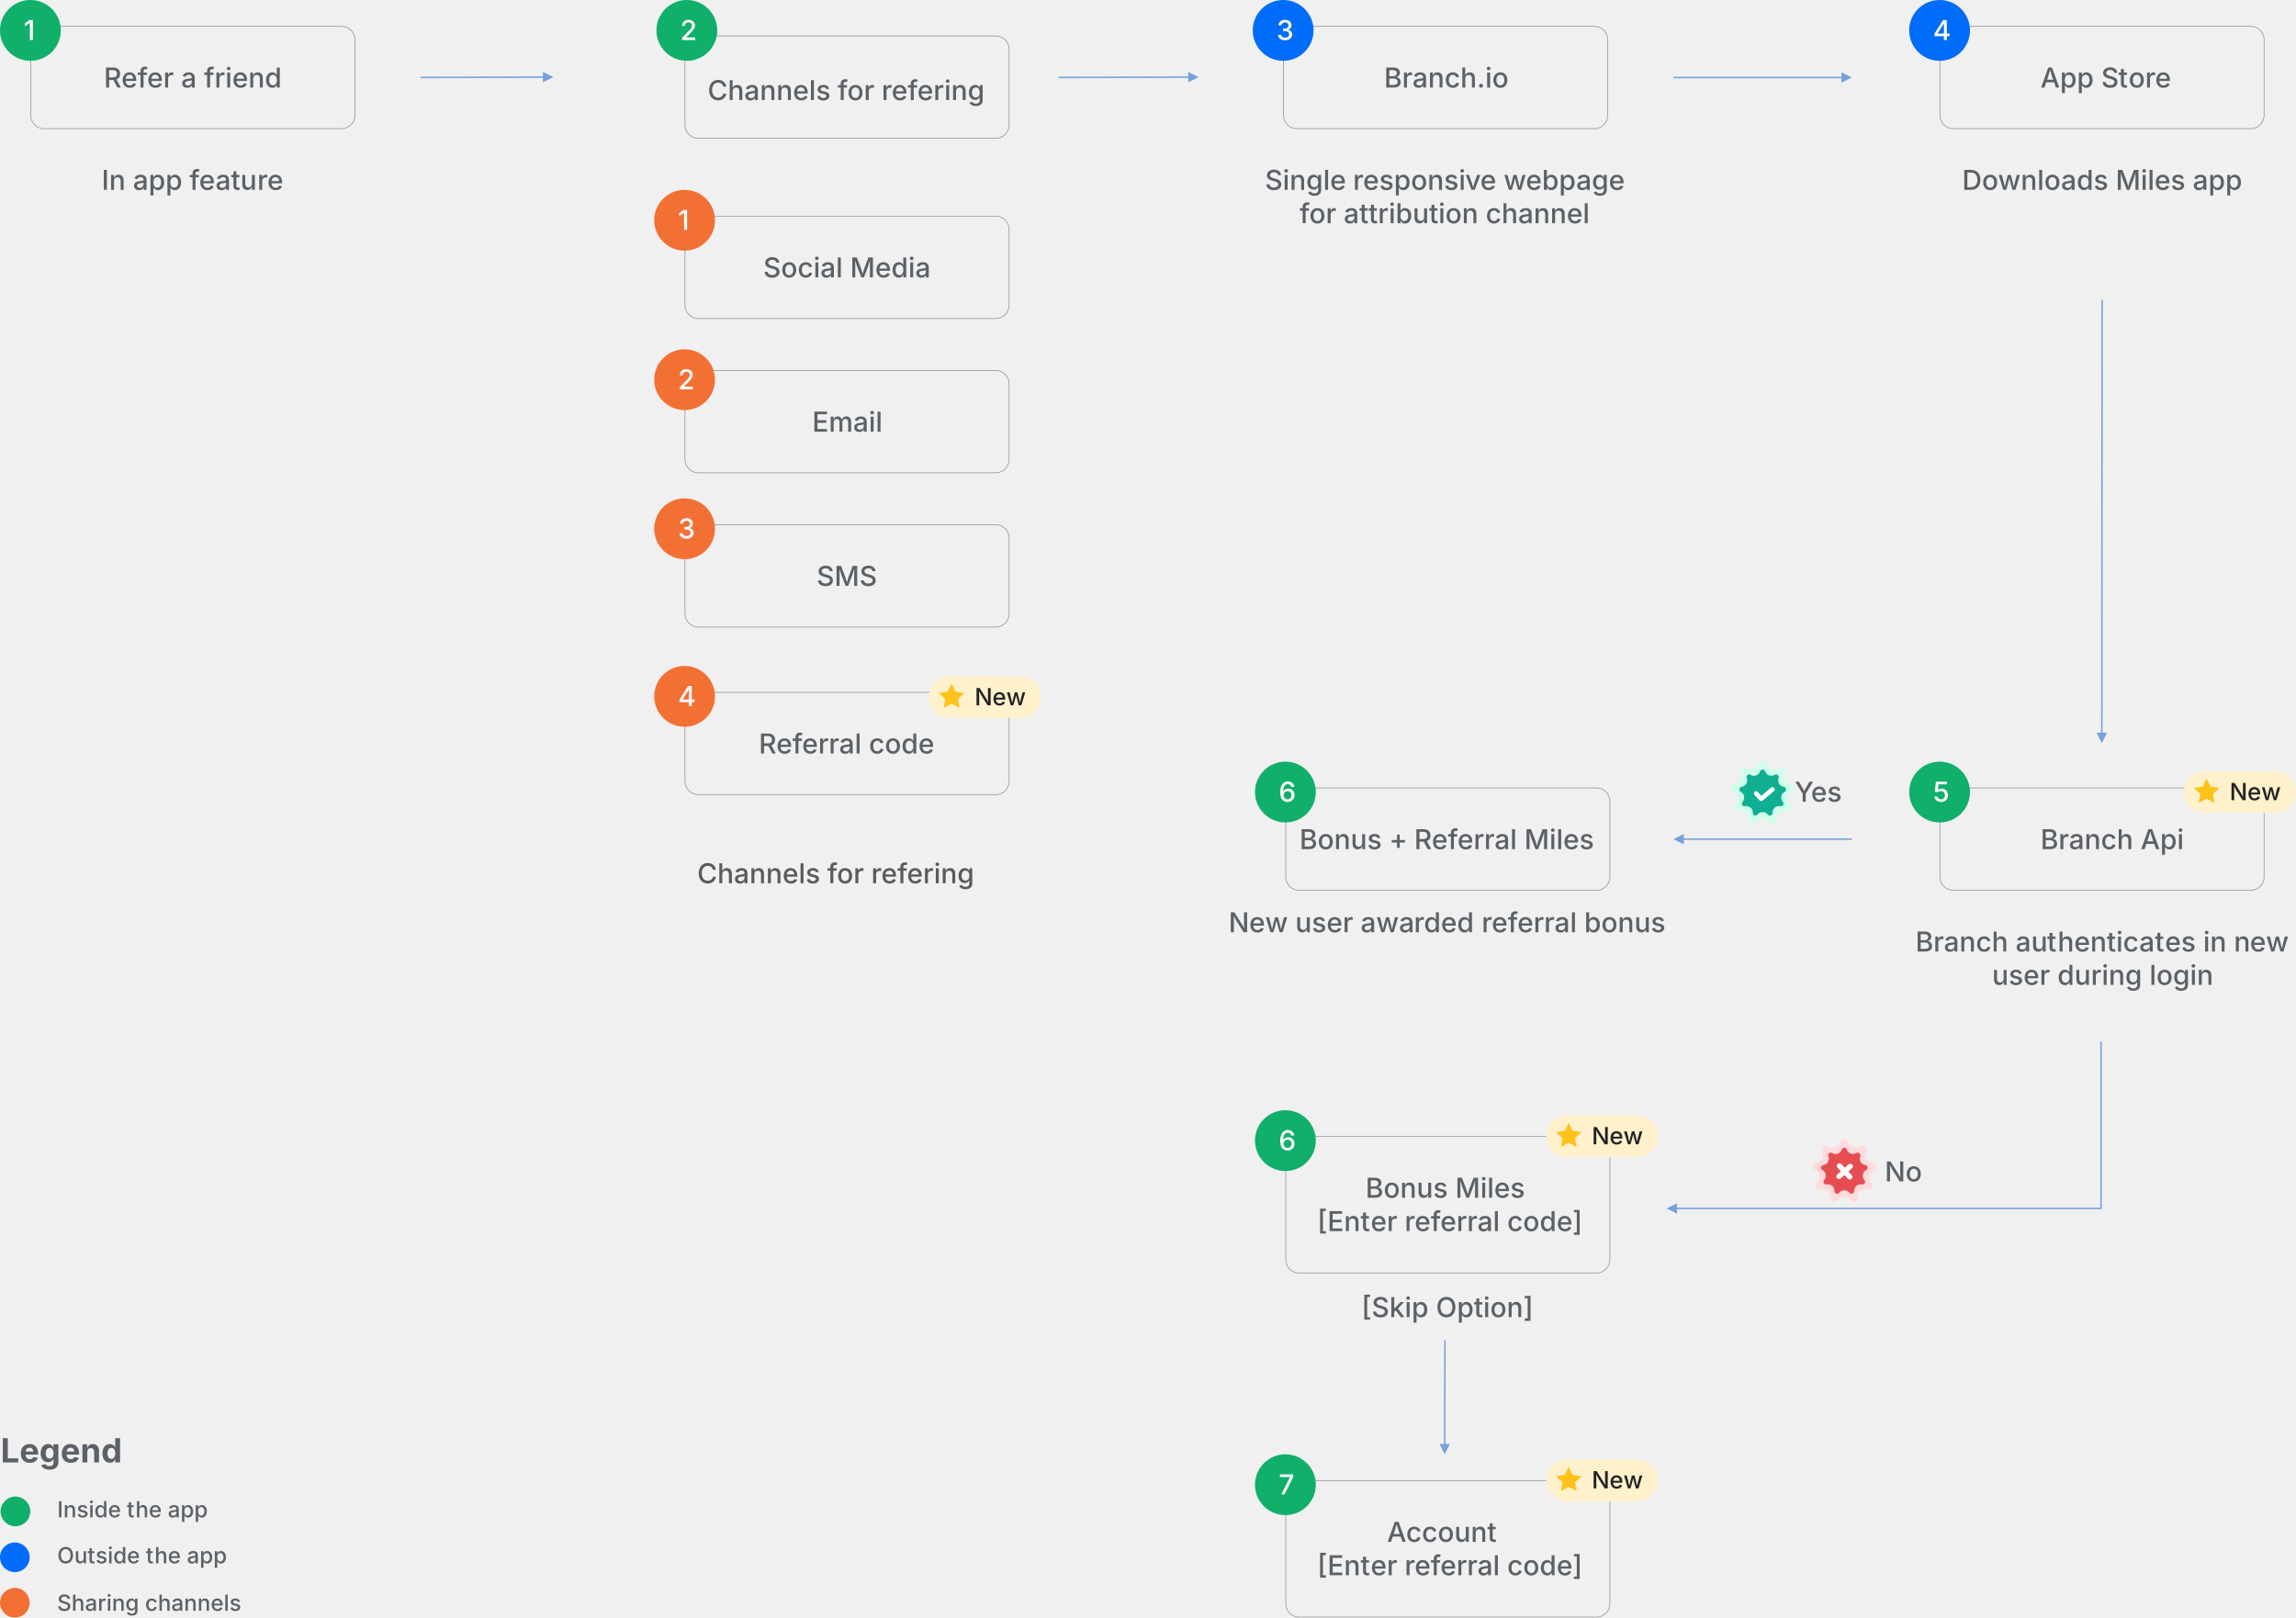
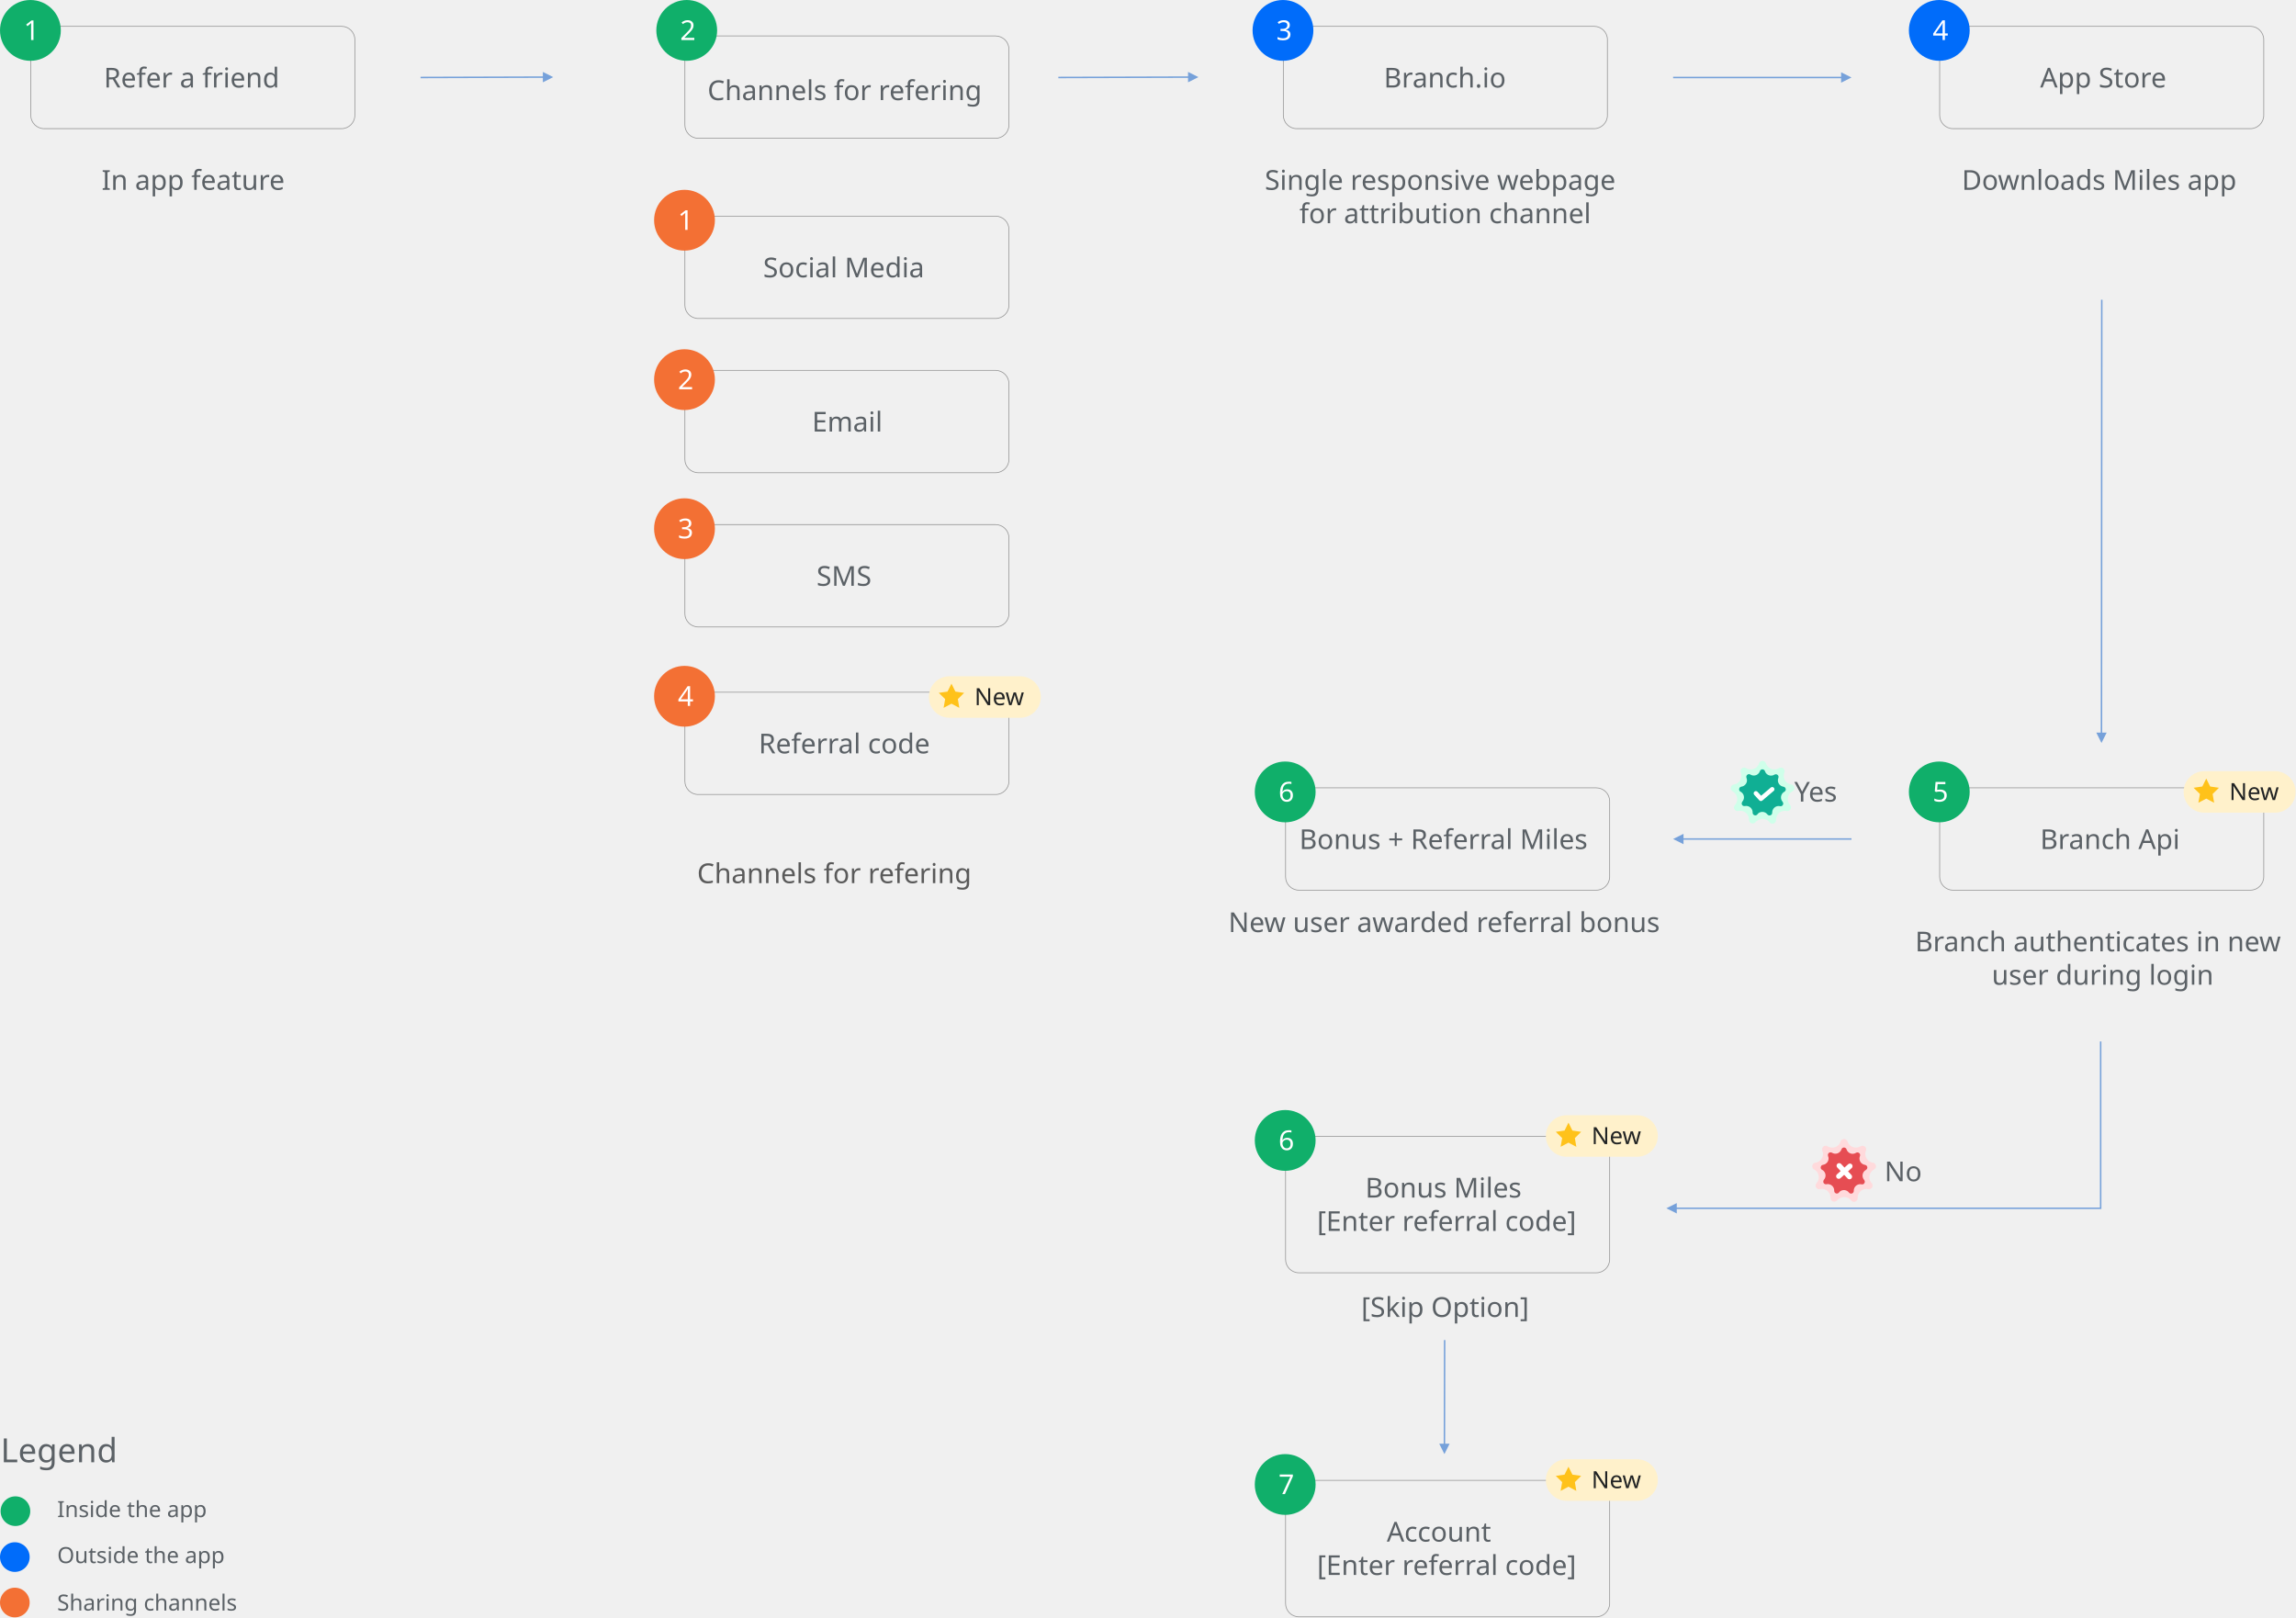
- <svg xmlns="http://www.w3.org/2000/svg" viewBox="0 0 3095.52 2181.17">
-   <defs>
-     <style>.cls-1,.cls-41,.cls-44{fill:none;}.cls-1{stroke:#979797;}.cls-15,.cls-2,.cls-26,.cls-27,.cls-28,.cls-3,.cls-37,.cls-47,.cls-6{isolation:isolate;}.cls-15,.cls-18,.cls-26,.cls-3,.cls-37,.cls-6{font-size:37px;}.cls-18,.cls-26,.cls-27,.cls-28,.cls-3,.cls-6{fill:#5b6166;}.cls-15,.cls-18,.cls-26,.cls-28,.cls-3,.cls-37,.cls-47,.cls-6{font-family:Inter-Medium, Inter;font-weight:500;}.cls-3,.cls-36{letter-spacing:-0.01em;}.cls-4{letter-spacing:0em;}.cls-5{letter-spacing:-0.02em;}.cls-7{letter-spacing:0em;}.cls-8{letter-spacing:-0.01em;}.cls-9{letter-spacing:-0.02em;}.cls-10{letter-spacing:-0.01em;}.cls-11{letter-spacing:0em;}.cls-12{letter-spacing:-0.01em;}.cls-13{letter-spacing:-0.02em;}.cls-14{letter-spacing:0em;}.cls-15{fill:#5a5a5a;}.cls-16{letter-spacing:-0.02em;}.cls-17{letter-spacing:-0.02em;}.cls-19{letter-spacing:-0.02em;}.cls-20{letter-spacing:0.01em;}.cls-21{letter-spacing:-0.01em;}.cls-22{letter-spacing:0em;}.cls-23{letter-spacing:-0.02em;}.cls-24{letter-spacing:-0.02em;}.cls-25{letter-spacing:0em;}.cls-26{letter-spacing:-0.09em;}.cls-27{font-size:45px;font-family:Inter-Bold, Inter;font-weight:700;}.cls-28{font-size:30px;}.cls-29{letter-spacing:0.01em;}.cls-30{letter-spacing:0em;}.cls-31{letter-spacing:-0.01em;}.cls-32{letter-spacing:0.01em;}.cls-33{fill:#10af6a;}.cls-34{fill:#006cfa;}.cls-35{fill:#f37034;}.cls-37{fill:#fff;}.cls-38{fill:#76a1da;}.cls-39{fill:#cfffea;}.cls-39,.cls-40,.cls-42,.cls-43,.cls-45,.cls-46{fill-rule:evenodd;}.cls-40{fill:#10af94;}.cls-41,.cls-44{stroke:#fff;stroke-linecap:round;}.cls-41{stroke-linejoin:round;stroke-width:6px;}.cls-42{fill:#ffdadc;}.cls-43{fill:#e64d53;}.cls-44{stroke-width:7px;}.cls-45{fill:#fff1cb;}.cls-46{fill:#ffc21a;}.cls-47{font-size:32px;fill:#212324;}.cls-48{letter-spacing:0em;}</style>
-   </defs>
-   <g id="Layer_2" data-name="Layer 2">
-     <g id="Layer_1-2" data-name="Layer 1">
-       <g id="RAF">
-         <g id="Artboard-Copy-5">
-           <g id="Group-4">
-             <rect id="Rectangle" class="cls-1" x="41.5" y="35.5" width="437" height="138" rx="18" />
-             <rect id="Rectangle-Copy-4" class="cls-1" x="1730.5" y="35.5" width="437" height="138" rx="18" />
-             <rect id="Rectangle-Copy-6" class="cls-1" x="2615.5" y="35.5" width="437" height="138" rx="18" />
-             <rect id="Rectangle-Copy-7" class="cls-1" x="2615.5" y="1062.5" width="437" height="138" rx="18" />
-             <rect id="Rectangle-Copy-8" class="cls-1" x="1733.5" y="1062.5" width="437" height="138" rx="18" />
-             <rect id="Rectangle-Copy-10" class="cls-1" x="1733.5" y="1532.5" width="437" height="184" rx="18" />
-             <rect id="Rectangle-Copy-11" class="cls-1" x="1733.5" y="1996.5" width="437" height="184" rx="18" />
-             <rect id="Rectangle-Copy" class="cls-1" x="923.5" y="291.5" width="437" height="138" rx="18" />
-             <rect id="Rectangle-Copy-5" class="cls-1" x="923.5" y="48.5" width="437" height="138" rx="18" />
-             <rect id="Rectangle-Copy-2" class="cls-1" x="923.5" y="499.5" width="437" height="138" rx="18" />
-             <rect id="Rectangle-Copy-3" class="cls-1" x="923.5" y="707.5" width="437" height="138" rx="18" />
-             <rect id="Rectangle-Copy-9" class="cls-1" x="923.5" y="933.5" width="437" height="138" rx="18" />
-             <g id="Refer-a-friend" class="cls-2">
-               <text class="cls-3" transform="translate(140 118)">R<tspan class="cls-4" x="23.61" y="0">e</tspan>
-                 <tspan class="cls-5" x="45.34" y="0">f</tspan>
-                 <tspan class="cls-4" x="58.26" y="0">er a friend</tspan>
-               </text>
-             </g>
-             <g id="Branch.io" class="cls-2">
-               <text class="cls-6" transform="translate(1866 118)">B<tspan class="cls-7" x="24.2" y="0">r</tspan>
-                 <tspan x="38.24" y="0">anch.io</tspan>
-               </text>
-             </g>
-             <g id="App-Store" class="cls-2">
-               <text class="cls-6" transform="translate(2751 118)">App S<tspan class="cls-8" x="105.18" y="0">t</tspan>
-                 <tspan x="118.73" y="0">o</tspan>
-                 <tspan class="cls-9" x="141.01" y="0">r</tspan>
-                 <tspan x="154.49" y="0">e</tspan>
-               </text>
-             </g>
-             <g id="Branch-Api" class="cls-2">
-               <text class="cls-6" transform="translate(2751 1145)">B<tspan class="cls-7" x="24.2" y="0">r</tspan>
-                 <tspan x="38.24" y="0">anch Api</tspan>
-               </text>
-             </g>
-             <g id="Bonus-_-Referral-Mil" data-name="Bonus-+-Referral-Mil" class="cls-2">
-               <text class="cls-6" transform="translate(1752 1145)">Bonus + <tspan class="cls-10" x="154.65" y="0">R</tspan>
-                 <tspan x="178.26" y="0">e</tspan>
-                 <tspan class="cls-5" x="199.99" y="0">f</tspan>
-                 <tspan class="cls-4" x="212.91" y="0">er</tspan>
-                 <tspan class="cls-11" x="248.86" y="0">r</tspan>
-                 <tspan x="262.89" y="0">al Miles</tspan>
-               </text>
-             </g>
-             <g id="Bonus-Miles-Copy" class="cls-2">
-               <text class="cls-6" transform="translate(1841 1615)">Bonus Miles</text>
-             </g>
-             <g id="Account" class="cls-2">
-               <text class="cls-6" transform="translate(1870 2079)">
-                 <tspan class="cls-12">A</tspan>
-                 <tspan x="25.58" y="0">ccount</tspan>
-               </text>
-             </g>
-             <g id="_Enter-referral-code" data-name="[Enter-referral-code" class="cls-2">
-               <text class="cls-6" transform="translate(1776 1660)">[En<tspan class="cls-8" x="58.39" y="0">t</tspan>
-                 <tspan x="71.94" y="0">er </tspan>
-                 <tspan class="cls-9" x="117.69" y="0">r</tspan>
-                 <tspan class="cls-4" x="131.17" y="0">e</tspan>
-                 <tspan class="cls-5" x="152.9" y="0">f</tspan>
-                 <tspan class="cls-4" x="165.82" y="0">er</tspan>
-                 <tspan class="cls-7" x="201.77" y="0">r</tspan>
-                 <tspan x="215.8" y="0">al code]</tspan>
-               </text>
-             </g>
-             <g id="_Enter-referral-code-Copy" data-name="[Enter-referral-code-Copy" class="cls-2">
-               <text class="cls-6" transform="translate(1776 2124)">[En<tspan class="cls-8" x="58.39" y="0">t</tspan>
-                 <tspan x="71.94" y="0">er </tspan>
-                 <tspan class="cls-9" x="117.69" y="0">r</tspan>
-                 <tspan class="cls-4" x="131.17" y="0">e</tspan>
-                 <tspan class="cls-5" x="152.9" y="0">f</tspan>
-                 <tspan class="cls-4" x="165.82" y="0">er</tspan>
-                 <tspan class="cls-7" x="201.77" y="0">r</tspan>
-                 <tspan x="215.8" y="0">al code]</tspan>
-               </text>
-             </g>
-             <g id="Social-Media" class="cls-2">
-               <text class="cls-6" transform="translate(1029 374)">Social Media</text>
-             </g>
-             <g id="Channels-for-referin" class="cls-2">
-               <text class="cls-6" transform="translate(954 135)">Channels <tspan class="cls-5" x="175.32" y="0">f</tspan>
-                 <tspan x="188.23" y="0">or </tspan>
-                 <tspan class="cls-9" x="234.53" y="0">r</tspan>
-                 <tspan x="248.02" y="0">e</tspan>
-                 <tspan class="cls-13" x="269.75" y="0">f</tspan>
-                 <tspan class="cls-14" x="282.66" y="0">ering</tspan>
-               </text>
-             </g>
-             <g id="Channels-for-referin-2" data-name="Channels-for-referin" class="cls-2">
-               <text class="cls-15" transform="translate(940 1191)">Channels <tspan class="cls-5" x="175.32" y="0">f</tspan>
-                 <tspan x="188.23" y="0">or </tspan>
-                 <tspan class="cls-9" x="234.53" y="0">r</tspan>
-                 <tspan x="248.02" y="0">e</tspan>
-                 <tspan class="cls-13" x="269.75" y="0">f</tspan>
-                 <tspan class="cls-14" x="282.66" y="0">ering</tspan>
-               </text>
-             </g>
-             <g id="In-app-feature" class="cls-2">
-               <text class="cls-6" transform="translate(137 256)">In app <tspan class="cls-13" x="118.41" y="0">f</tspan>
-                 <tspan x="131.33" y="0">eatu</tspan>
-                 <tspan class="cls-9" x="209.87" y="0">r</tspan>
-                 <tspan class="cls-4" x="223.35" y="0">e</tspan>
-               </text>
-             </g>
-             <g id="Single-responsive-we" class="cls-2">
-               <text class="cls-6" transform="translate(1705.45 256)">Single <tspan class="cls-9" x="118.7" y="0">r</tspan>
-                 <tspan class="cls-4" x="132.18" y="0">esponsi</tspan>
-                 <tspan class="cls-16" x="270" y="0">v</tspan>
-                 <tspan class="cls-4" x="290.24" y="0">e </tspan>
-                 <tspan class="cls-17" x="321.78" y="0">w</tspan>
-                 <tspan x="351.68" y="0">ebpage</tspan>
-               </text>
-               <text class="cls-18" transform="translate(2190.49 256)"> </text>
-               <text class="cls-6" transform="translate(1752.1 301)">
-                 <tspan class="cls-5">f</tspan>
-                 <tspan x="12.92" y="0">or attribution channel</tspan>
-               </text>
-             </g>
-             <g id="Downloads-Miles-app" class="cls-2">
-               <text class="cls-6" transform="translate(2645.33 256)">D<tspan class="cls-19" x="26.7" y="0">o</tspan>
-                 <tspan x="48.37" y="0">wnloads Miles app</tspan>
-               </text>
-             </g>
-             <g id="Branch-authenticates" class="cls-2">
-               <text class="cls-6" transform="translate(2582.4 1283)">B<tspan class="cls-7" x="24.2" y="0">r</tspan>
-                 <tspan x="38.24" y="0">anch au</tspan>
-                 <tspan class="cls-20" x="177.54" y="0">t</tspan>
-                 <tspan x="191.71" y="0">hentica</tspan>
-                 <tspan class="cls-21" x="322.86" y="0">t</tspan>
-                 <tspan x="336.4" y="0">es in n</tspan>
-                 <tspan class="cls-22" x="450.97" y="0">e</tspan>
-                 <tspan x="472.65" y="0">w </tspan>
-               </text>
-               <text class="cls-6" transform="translate(2685.74 1328)">user during login</text>
-             </g>
-             <g id="New-user-awarded-ref" class="cls-2">
-               <text class="cls-6" transform="translate(1656.39 1257)">N<tspan class="cls-22" x="27.63" y="0">e</tspan>
-                 <tspan class="cls-14" x="49.31" y="0">w user awa</tspan>
-                 <tspan class="cls-9" x="249.85" y="0">r</tspan>
-                 <tspan x="263.34" y="0">ded </tspan>
-                 <tspan class="cls-23" x="341.17" y="0">r</tspan>
-                 <tspan x="354.65" y="0">e</tspan>
-                 <tspan class="cls-24" x="376.39" y="0">f</tspan>
-                 <tspan x="389.3" y="0">er</tspan>
-                 <tspan class="cls-7" x="425.25" y="0">r</tspan>
-                 <tspan class="cls-25" x="439.28" y="0">al bonus</tspan>
-               </text>
-             </g>
-             <g id="_Skip-Option_" data-name="[Skip-Option]" class="cls-2">
-               <text class="cls-6" transform="translate(1835.59 1776)">[Skip Option]</text>
-             </g>
-             <g id="Yes" class="cls-2">
-               <text class="cls-26" transform="translate(2419.55 1081)">Y<tspan class="cls-4" x="22.05" y="0">es</tspan>
-               </text>
-             </g>
-             <g id="No" class="cls-2">
-               <text class="cls-6" transform="translate(2541.04 1593)">No</text>
-             </g>
-             <g id="Group">
-               <g id="Legend" class="cls-2">
-                 <text class="cls-27" transform="translate(0.81 1972)">Legend</text>
-               </g>
-               <g id="Inside-the-app" class="cls-2">
-                 <text class="cls-28" transform="translate(77.11 2046)">Inside <tspan class="cls-29" x="93.89" y="0">t</tspan>
-                   <tspan class="cls-30" x="105.38" y="0">he app</tspan>
-                 </text>
-               </g>
-               <g id="Outside-the-app" class="cls-2">
-                 <text class="cls-28" transform="translate(77.1 2108)">Ou<tspan class="cls-31" x="40.88" y="0">t</tspan>
-                   <tspan x="51.75" y="0">side </tspan>
-                   <tspan class="cls-32" x="119.64" y="0">t</tspan>
-                   <tspan x="131.13" y="0">he app</tspan>
-                 </text>
-               </g>
-               <g id="Sharing-channels" class="cls-2">
-                 <text class="cls-28" transform="translate(77.01 2172)">Sharing channels</text>
-               </g>
-               <circle id="Oval-Copy-9" class="cls-33" cx="20.81" cy="2038" r="20" />
-               <circle id="Oval-Copy-10" class="cls-34" cx="20" cy="2099.87" r="20" />
-               <circle id="Oval-Copy-11" class="cls-35" cx="20" cy="2161.17" r="20" />
-             </g>
-             <g id="Email" class="cls-2">
-               <text class="cls-6" transform="translate(1095 582)">Email</text>
-             </g>
-             <g id="SMS" class="cls-2">
-               <text class="cls-6" transform="translate(1101 790)">SMS</text>
-             </g>
-             <g id="Referral-code" class="cls-2">
-               <text class="cls-6" transform="translate(1023 1016)">
-                 <tspan class="cls-36">R</tspan>
-                 <tspan class="cls-4" x="23.61" y="0">e</tspan>
-                 <tspan class="cls-5" x="45.34" y="0">f</tspan>
-                 <tspan class="cls-4" x="58.26" y="0">er</tspan>
-                 <tspan class="cls-7" x="94.21" y="0">r</tspan>
-                 <tspan x="108.24" y="0">al code</tspan>
-               </text>
-             </g>
-             <circle id="Oval" class="cls-33" cx="41" cy="41" r="41" />
-             <circle id="Oval-Copy-5" class="cls-33" cx="926" cy="41" r="41" />
-             <circle id="Oval-Copy-4" class="cls-34" cx="1730" cy="41" r="41" />
-             <circle id="Oval-Copy-6" class="cls-34" cx="2615" cy="41" r="41" />
-             <circle id="Oval-Copy-7" class="cls-33" cx="2615" cy="1068" r="41" />
-             <circle id="Oval-Copy-8" class="cls-33" cx="1733" cy="1068" r="41" />
-             <circle id="Oval-Copy-13" class="cls-33" cx="1733" cy="1538" r="41" />
-             <circle id="Oval-Copy-14" class="cls-33" cx="1733" cy="2002" r="41" />
-             <circle id="Oval-Copy" class="cls-35" cx="923" cy="297" r="41" />
-             <circle id="Oval-Copy-2" class="cls-35" cx="923" cy="512" r="41" />
-             <circle id="Oval-Copy-3" class="cls-35" cx="923" cy="713" r="41" />
-             <circle id="Oval-Copy-12" class="cls-35" cx="923" cy="939" r="41" />
-             <g id="_1" data-name="1" class="cls-2">
-               <text class="cls-37" transform="translate(32 54)">1</text>
-             </g>
-             <g id="_2" data-name="2" class="cls-2">
-               <text class="cls-37" transform="translate(917 54)">2</text>
-             </g>
-             <g id="_3" data-name="3" class="cls-2">
-               <text class="cls-37" transform="translate(1721 54)">3</text>
-             </g>
-             <g id="_4" data-name="4" class="cls-2">
-               <text class="cls-37" transform="translate(2606 54)">4</text>
-             </g>
-             <g id="_5" data-name="5" class="cls-2">
-               <text class="cls-37" transform="translate(2606 1081)">5</text>
-             </g>
-             <g id="_6" data-name="6" class="cls-2">
-               <text class="cls-37" transform="translate(1724 1081)">6</text>
-             </g>
-             <g id="_6-copy" data-name="6-copy" class="cls-2">
-               <text class="cls-37" transform="translate(1724 1551)">6</text>
-             </g>
-             <g id="_7" data-name="7" class="cls-2">
-               <text class="cls-37" transform="translate(1724 2015)">7</text>
-             </g>
-             <g id="_1-copy" data-name="1-copy" class="cls-2">
-               <text class="cls-37" transform="translate(914 310)">1</text>
-             </g>
-             <g id="_2-2" data-name="2" class="cls-2">
-               <text class="cls-37" transform="translate(914 525)">2</text>
-             </g>
-             <g id="_3-2" data-name="3" class="cls-2">
-               <text class="cls-37" transform="translate(914 726)">3</text>
-             </g>
-             <g id="_4-2" data-name="4" class="cls-2">
-               <text class="cls-37" transform="translate(914 952)">4</text>
-             </g>
-             <path id="Path-3" class="cls-38" d="M732,97l14,7-14,7,0-6-164.89.46v-2L732,103Z" />
-             <path id="Path-3-Copy" class="cls-38" d="M2482.63,97.5l14,7-14,7v-6H2256.11v-2h226.52Z" />
-             <path id="Path-3-Copy-4" class="cls-38" d="M2270.11,1124.5l-14,7,14,7v-6h226.52v-2H2270.11Z" />
-             <path id="Path-3-Copy-5" class="cls-38" d="M2831.63,1404.47v224H2261v-6l-14,7,14,7v-6h572.63v-226Z" />
-             <path id="Path-3-Copy-3" class="cls-38" d="M2840.75,988l-7,14-7-14h6l.36-583.76h2L2834.75,988Z" />
-             <path id="Path-3-Copy-6" class="cls-38" d="M1954.75,1947l-7,14-7-14h6l.33-139.76h2l-.33,139.76Z" />
-             <path id="Path-3-Copy-2" class="cls-38" d="M1602,97l14,7-14,7,0-6-174.89.46v-2L1602,103Z" />
-             <g id="Group-3">
-               <path id="Star-Copy" class="cls-39" d="M2367.18,1108.73a4.9,4.9,0,0,1-8.76-3.19,11.8,11.8,0,0,0-11.36-12.23,11.93,11.93,0,0,0-2.92.25,4.9,4.9,0,0,1-4.66-8.07,11.8,11.8,0,0,0-.84-16.68,12.1,12.1,0,0,0-2.39-1.68,4.89,4.89,0,0,1,1.61-9.17,11.81,11.81,0,0,0,10.08-13.32,11.62,11.62,0,0,0-.76-2.83,4.9,4.9,0,0,1,7.14-6,11.82,11.82,0,0,0,17.52-6.37,4.9,4.9,0,0,1,9.32,0,11.81,11.81,0,0,0,17.52,6.37,4.9,4.9,0,0,1,7.14,6,11.81,11.81,0,0,0,6.49,15.39,12.09,12.09,0,0,0,2.83.76,4.89,4.89,0,0,1,1.61,9.17,11.81,11.81,0,0,0-3.23,18.36,4.89,4.89,0,0,1-4.66,8.07,11.79,11.79,0,0,0-14.28,12,4.9,4.9,0,0,1-8.76,3.19,11.81,11.81,0,0,0-18.64,0Z" />
-               <path id="Star" class="cls-40" d="M2369.66,1098.29a3.6,3.6,0,0,1-6.43-2.34,8.66,8.66,0,0,0-8.34-9,9,9,0,0,0-2.14.19,3.59,3.59,0,0,1-3.42-5.92,8.67,8.67,0,0,0-.61-12.24,8.89,8.89,0,0,0-1.76-1.24,3.59,3.59,0,0,1,1.18-6.73,8.67,8.67,0,0,0,7.4-9.78,8.81,8.81,0,0,0-.56-2.07,3.6,3.6,0,0,1,5.24-4.4,8.67,8.67,0,0,0,12.86-4.68,3.6,3.6,0,0,1,6.84,0,8.66,8.66,0,0,0,10.91,5.59,8.87,8.87,0,0,0,2-.91,3.59,3.59,0,0,1,4.95,1.13,3.64,3.64,0,0,1,.29,3.27,8.66,8.66,0,0,0,4.76,11.29,8.76,8.76,0,0,0,2.08.56,3.59,3.59,0,0,1,1.18,6.73,8.67,8.67,0,0,0-3.6,11.72,8.84,8.84,0,0,0,1.23,1.76,3.59,3.59,0,0,1-3.42,5.92,8.66,8.66,0,0,0-10.29,6.65,8.16,8.16,0,0,0-.19,2.14,3.59,3.59,0,0,1-6.43,2.34,8.68,8.68,0,0,0-12.16-1.52A9.11,9.11,0,0,0,2369.66,1098.29Z" />
-               <polyline id="Path-4" class="cls-41" points="2367.73 1069.86 2374.45 1077.25 2389.66 1064.41" />
-             </g>
-             <g id="Group-3-Copy">
-               <path id="Star-Copy-2" data-name="Star-Copy" class="cls-42" d="M2477.18,1618.73a4.9,4.9,0,0,1-8.76-3.19,11.8,11.8,0,0,0-11.36-12.23,11.93,11.93,0,0,0-2.92.25,4.9,4.9,0,0,1-4.66-8.07,11.8,11.8,0,0,0-.84-16.68,12.1,12.1,0,0,0-2.39-1.68,4.89,4.89,0,0,1,1.61-9.17,11.81,11.81,0,0,0,10.08-13.32,11.62,11.62,0,0,0-.76-2.83,4.9,4.9,0,0,1,7.14-6,11.82,11.82,0,0,0,17.52-6.37,4.9,4.9,0,0,1,9.32,0,11.81,11.81,0,0,0,17.52,6.37,4.9,4.9,0,0,1,7.14,6,11.81,11.81,0,0,0,6.49,15.39,12.09,12.09,0,0,0,2.83.76,4.89,4.89,0,0,1,1.61,9.17,11.81,11.81,0,0,0-3.23,18.36,4.89,4.89,0,0,1-4.66,8.07,11.79,11.79,0,0,0-14.28,12,4.9,4.9,0,0,1-8.76,3.19,11.81,11.81,0,0,0-18.64,0Z" />
-               <path id="Star-2" data-name="Star" class="cls-43" d="M2479.66,1608.29a3.6,3.6,0,0,1-6.43-2.34,8.66,8.66,0,0,0-8.34-9,9,9,0,0,0-2.14.19,3.59,3.59,0,0,1-3.42-5.92,8.67,8.67,0,0,0-.61-12.24,8.89,8.89,0,0,0-1.76-1.24,3.59,3.59,0,0,1,1.18-6.73,8.67,8.67,0,0,0,7.4-9.78,8.81,8.81,0,0,0-.56-2.07,3.6,3.6,0,0,1,5.24-4.4,8.67,8.67,0,0,0,12.86-4.68,3.6,3.6,0,0,1,6.84,0,8.66,8.66,0,0,0,10.91,5.59,8.87,8.87,0,0,0,2-.91,3.59,3.59,0,0,1,4.95,1.13,3.64,3.64,0,0,1,.29,3.27,8.66,8.66,0,0,0,4.76,11.29,8.76,8.76,0,0,0,2.08.56,3.59,3.59,0,0,1,1.18,6.73,8.67,8.67,0,0,0-3.6,11.72,8.84,8.84,0,0,0,1.23,1.76,3.59,3.59,0,0,1-3.42,5.92,8.66,8.66,0,0,0-10.29,6.65,8.16,8.16,0,0,0-.19,2.14,3.59,3.59,0,0,1-6.43,2.34,8.68,8.68,0,0,0-12.16-1.52A9.11,9.11,0,0,0,2479.66,1608.29Z" />
-               <line id="Path-5" class="cls-44" x1="2479.98" y1="1572.09" x2="2493.92" y2="1586.91" />
-               <line id="Path-5-2" data-name="Path-5" class="cls-44" x1="2494.54" y1="1572.72" x2="2479.36" y2="1586.27" />
-             </g>
-             <g id="Group-2">
-               <path id="Rectangle-2" data-name="Rectangle" class="cls-45" d="M1280.48,912h95a28,28,0,0,1,28,28h0a28,28,0,0,1-28,28h-95a28,28,0,0,1-28-28h0A28,28,0,0,1,1280.48,912Z" />
-               <polygon id="Star-3" data-name="Star" class="cls-46" points="1283 949 1272.42 954.56 1274.44 942.78 1265.88 934.44 1277.71 932.72 1283 922 1288.29 932.72 1300.12 934.44 1291.56 942.78 1293.58 954.56 1283 949" />
-               <g id="New" class="cls-2">
-                 <text class="cls-47" transform="translate(1314 951)">N<tspan class="cls-48" x="23.9" y="0">e</tspan>
-                   <tspan x="42.65" y="0">w</tspan>
-                 </text>
-               </g>
-             </g>
-             <g id="Group-2-Copy">
-               <path id="Rectangle-3" data-name="Rectangle" class="cls-45" d="M2112.48,1504h95a28,28,0,0,1,28,28h0a28,28,0,0,1-28,28h-95a28,28,0,0,1-28-28h0A28,28,0,0,1,2112.48,1504Z" />
-               <polygon id="Star-4" data-name="Star" class="cls-46" points="2115 1541 2104.42 1546.56 2106.44 1534.78 2097.88 1526.44 2109.71 1524.72 2115 1514 2120.29 1524.72 2132.12 1526.44 2123.56 1534.78 2125.58 1546.56 2115 1541" />
-               <g id="New-2" data-name="New" class="cls-2">
-                 <text class="cls-47" transform="translate(2146 1543)">N<tspan class="cls-48" x="23.9" y="0">e</tspan>
-                   <tspan x="42.65" y="0">w</tspan>
-                 </text>
-               </g>
-             </g>
-             <g id="Group-2-Copy-3">
-               <path id="Rectangle-4" data-name="Rectangle" class="cls-45" d="M2972.48,1040h95a28,28,0,0,1,28,28h0a28,28,0,0,1-28,28h-95a28,28,0,0,1-28-28h0A28,28,0,0,1,2972.48,1040Z" />
-               <polygon id="Star-5" data-name="Star" class="cls-46" points="2975 1077 2964.42 1082.56 2966.44 1070.78 2957.88 1062.44 2969.71 1060.72 2975 1050 2980.29 1060.72 2992.12 1062.44 2983.56 1070.78 2985.58 1082.56 2975 1077" />
-               <g id="New-3" data-name="New" class="cls-2">
-                 <text class="cls-47" transform="translate(3006 1079)">N<tspan class="cls-48" x="23.9" y="0">e</tspan>
-                   <tspan x="42.65" y="0">w</tspan>
-                 </text>
-               </g>
-             </g>
-             <g id="Group-2-Copy-2">
-               <path id="Rectangle-5" data-name="Rectangle" class="cls-45" d="M2112.48,1968h95a28,28,0,0,1,28,28h0a28,28,0,0,1-28,28h-95a28,28,0,0,1-28-28h0A28,28,0,0,1,2112.48,1968Z" />
-               <polygon id="Star-6" data-name="Star" class="cls-46" points="2115 2005 2104.42 2010.56 2106.44 1998.78 2097.88 1990.44 2109.71 1988.72 2115 1978 2120.29 1988.72 2132.12 1990.44 2123.56 1998.78 2125.58 2010.56 2115 2005" />
-               <g id="New-4" data-name="New" class="cls-2">
-                 <text class="cls-47" transform="translate(2146 2007)">N<tspan class="cls-48" x="23.9" y="0">e</tspan>
-                   <tspan x="42.65" y="0">w</tspan>
-                 </text>
-               </g>
-             </g>
-           </g>
+ <svg xmlns="http://www.w3.org/2000/svg" version="1.1" id="Layer_1" x="0px" y="0px" viewBox="0 0 3096 2182" style="enable-background:new 0 0 3096 2182;" xml:space="preserve">
+   <style type="text/css">
+ 	.st0{fill:none;stroke:#979797;}
+ 	.st1{fill:#5B6166;}
+ 	.st2{font-family:'Inter-Medium';}
+ 	.st3{font-size:37px;}
+ 	.st4{fill:#5A5A5A;}
+ 	.st5{font-family:'Inter-Bold';}
+ 	.st6{font-size:45px;}
+ 	.st7{font-size:30px;}
+ 	.st8{fill-rule:evenodd;clip-rule:evenodd;fill:#10AF6A;}
+ 	.st9{fill-rule:evenodd;clip-rule:evenodd;fill:#006CFA;}
+ 	.st10{fill-rule:evenodd;clip-rule:evenodd;fill:#F37034;}
+ 	.st11{fill:#FFFFFF;}
+ 	.st12{fill:#76A1DA;}
+ 	.st13{fill-rule:evenodd;clip-rule:evenodd;fill:#CFFFEA;}
+ 	.st14{fill-rule:evenodd;clip-rule:evenodd;fill:#10AF94;}
+ 	.st15{fill:none;stroke:#FFFFFF;stroke-width:6;stroke-linecap:round;stroke-linejoin:round;}
+ 	.st16{fill-rule:evenodd;clip-rule:evenodd;fill:#FFDADC;}
+ 	.st17{fill-rule:evenodd;clip-rule:evenodd;fill:#E64D53;}
+ 	.st18{fill:none;stroke:#FFFFFF;stroke-width:7;stroke-linecap:round;}
+ 	.st19{fill-rule:evenodd;clip-rule:evenodd;fill:#FFF1CB;}
+ 	.st20{fill-rule:evenodd;clip-rule:evenodd;fill:#FFC21A;}
+ 	.st21{fill:#212324;}
+ 	.st22{font-size:32px;}
+ </style>
+   <g id="RAF">
+     <g id="Artboard-Copy-5" transform="translate(-129, -118)">
+       <g id="Group-4" transform="translate(129, 118)">
+         <path id="Rectangle" class="st0" d="M59.5,35.5h401c9.9,0,18,8.1,18,18v102c0,9.9-8.1,18-18,18h-401c-9.9,0-18-8.1-18-18v-102     C41.5,43.6,49.6,35.5,59.5,35.5z" />
+         <path id="Rectangle-Copy-4" class="st0" d="M1748.5,35.5h401c9.9,0,18,8.1,18,18v102c0,9.9-8.1,18-18,18h-401     c-9.9,0-18-8.1-18-18v-102C1730.5,43.6,1738.6,35.5,1748.5,35.5z" />
+         <path id="Rectangle-Copy-6" class="st0" d="M2633.5,35.5h401c9.9,0,18,8.1,18,18v102c0,9.9-8.1,18-18,18h-401     c-9.9,0-18-8.1-18-18v-102C2615.5,43.6,2623.6,35.5,2633.5,35.5z" />
+         <path id="Rectangle-Copy-7" class="st0" d="M2633.5,1062.5h401c9.9,0,18,8.1,18,18v102c0,9.9-8.1,18-18,18h-401     c-9.9,0-18-8.1-18-18v-102C2615.5,1070.6,2623.6,1062.5,2633.5,1062.5z" />
+         <path id="Rectangle-Copy-8" class="st0" d="M1751.5,1062.5h401c9.9,0,18,8.1,18,18v102c0,9.9-8.1,18-18,18h-401     c-9.9,0-18-8.1-18-18v-102C1733.5,1070.6,1741.6,1062.5,1751.5,1062.5z" />
+         <path id="Rectangle-Copy-10" class="st0" d="M1751.5,1532.5h401c9.9,0,18,8.1,18,18v148c0,9.9-8.1,18-18,18h-401     c-9.9,0-18-8.1-18-18v-148C1733.5,1540.6,1741.6,1532.5,1751.5,1532.5z" />
+         <path id="Rectangle-Copy-11" class="st0" d="M1751.5,1996.5h401c9.9,0,18,8.1,18,18v148c0,9.9-8.1,18-18,18h-401     c-9.9,0-18-8.1-18-18v-148C1733.5,2004.6,1741.6,1996.5,1751.5,1996.5z" />
+         <path id="Rectangle-Copy" class="st0" d="M941.5,291.5h401c9.9,0,18,8.1,18,18v102c0,9.9-8.1,18-18,18h-401c-9.9,0-18-8.1-18-18     v-102C923.5,299.6,931.6,291.5,941.5,291.5z" />
+         <path id="Rectangle-Copy-5" class="st0" d="M941.5,48.5h401c9.9,0,18,8.1,18,18v102c0,9.9-8.1,18-18,18h-401c-9.9,0-18-8.1-18-18     v-102C923.5,56.6,931.6,48.5,941.5,48.5z" />
+         <path id="Rectangle-Copy-2" class="st0" d="M941.5,499.5h401c9.9,0,18,8.1,18,18v102c0,9.9-8.1,18-18,18h-401     c-9.9,0-18-8.1-18-18v-102C923.5,507.6,931.6,499.5,941.5,499.5z" />
+         <path id="Rectangle-Copy-3" class="st0" d="M941.5,707.5h401c9.9,0,18,8.1,18,18v102c0,9.9-8.1,18-18,18h-401     c-9.9,0-18-8.1-18-18v-102C923.5,715.6,931.6,707.5,941.5,707.5z" />
+         <path id="Rectangle-Copy-9" class="st0" d="M941.5,933.5h401c9.9,0,18,8.1,18,18v102c0,9.9-8.1,18-18,18h-401     c-9.9,0-18-8.1-18-18v-102C923.5,941.6,931.6,933.5,941.5,933.5z" />
+         <text transform="matrix(1 0 0 1 140 117.9999)" class="st1 st2 st3">Refer a friend</text>
+         <text transform="matrix(1 0 0 1 1866 117.9999)" class="st1 st2 st3">Branch.io</text>
+         <text transform="matrix(1 0 0 1 2751 117.9999)" class="st1 st2 st3">App Store</text>
+         <text transform="matrix(1 0 0 1 2751 1145)" class="st1 st2 st3">Branch Api</text>
+         <text transform="matrix(1 0 0 1 1752 1145)" class="st1 st2 st3">Bonus + Referral Miles</text>
+         <text transform="matrix(1 0 0 1 1841 1615)" class="st1 st2 st3">Bonus Miles</text>
+         <text transform="matrix(1 0 0 1 1870 2079)" class="st1 st2 st3">Account</text>
+         <text transform="matrix(1 0 0 1 1776 1660)" class="st1 st2 st3">[Enter referral code]</text>
+         <text transform="matrix(1 0 0 1 1776 2124)" class="st1 st2 st3">[Enter referral code]</text>
+         <text transform="matrix(1 0 0 1 1029 373.9999)" class="st1 st2 st3">Social Media</text>
+         <text transform="matrix(1 0 0 1 954 134.9999)" class="st1 st2 st3">Channels for refering</text>
+         <text transform="matrix(1 0 0 1 940 1191)" class="st4 st2 st3">Channels for refering</text>
+         <text transform="matrix(1 0 0 1 137 255.9999)" class="st1 st2 st3">In app feature</text>
+         <text transform="matrix(1 0 0 1 1705.452 255.9999)" class="st1 st2 st3">Single responsive webpage</text>
+         <text transform="matrix(1 0 0 1 2190.486 255.9999)" class="st1 st2 st3"> </text>
+         <text transform="matrix(1 0 0 1 1752.096 300.9999)" class="st1 st2 st3">for attribution channel</text>
+         <text transform="matrix(1 0 0 1 2645.328 255.9999)" class="st1 st2 st3">Downloads Miles app</text>
+         <text transform="matrix(1 0 0 1 2582.398 1283)" class="st1 st2 st3">Branch authenticates in new </text>
+         <text transform="matrix(1 0 0 1 2685.737 1328)" class="st1 st2 st3">user during login</text>
+         <text transform="matrix(1 0 0 1 1656.388 1257)" class="st1 st2 st3">New user awarded referral bonus</text>
+         <text transform="matrix(1 0 0 1 1835.593 1776)" class="st1 st2 st3">[Skip Option]</text>
+         <text transform="matrix(1 0 0 1 2419.554 1081)" class="st1 st2 st3">Yes</text>
+         <text transform="matrix(1 0 0 1 2541.042 1593)" class="st1 st2 st3">No</text>
+         <g id="Group" transform="translate(0, 1928)">
+           <text transform="matrix(1 0 0 1 0.8063 43.9999)" class="st1 st5 st6">Legend</text>
+           <text transform="matrix(1 0 0 1 77.1115 117.9999)" class="st1 st2 st7">Inside the app</text>
+           <text transform="matrix(1 0 0 1 77.0984 179.9999)" class="st1 st2 st7">Outside the app</text>
+           <text transform="matrix(1 0 0 1 77.0057 243.9999)" class="st1 st2 st7">Sharing channels</text>
+           <circle id="Oval-Copy-9" class="st8" cx="20.8" cy="110" r="20" />
+           <circle id="Oval-Copy-10" class="st9" cx="20" cy="171.9" r="20" />
+           <circle id="Oval-Copy-11" class="st10" cx="20" cy="233.2" r="20" />
+         </g>
+         <text transform="matrix(1 0 0 1 1095 582)" class="st1 st2 st3">Email</text>
+         <text transform="matrix(1 0 0 1 1101 790)" class="st1 st2 st3">SMS</text>
+         <text transform="matrix(1 0 0 1 1023 1016)" class="st1 st2 st3">Referral code</text>
+         <circle id="Oval" class="st8" cx="41" cy="41" r="41" />
+         <circle id="Oval-Copy-5" class="st8" cx="926" cy="41" r="41" />
+         <circle id="Oval-Copy-4" class="st9" cx="1730" cy="41" r="41" />
+         <circle id="Oval-Copy-6" class="st9" cx="2615" cy="41" r="41" />
+         <circle id="Oval-Copy-7" class="st8" cx="2615" cy="1068" r="41" />
+         <circle id="Oval-Copy-8" class="st8" cx="1733" cy="1068" r="41" />
+         <circle id="Oval-Copy-13" class="st8" cx="1733" cy="1538" r="41" />
+         <circle id="Oval-Copy-14" class="st8" cx="1733" cy="2002" r="41" />
+         <circle id="Oval-Copy" class="st10" cx="923" cy="297" r="41" />
+         <circle id="Oval-Copy-2" class="st10" cx="923" cy="512" r="41" />
+         <circle id="Oval-Copy-3" class="st10" cx="923" cy="713" r="41" />
+         <circle id="Oval-Copy-12" class="st10" cx="923" cy="939" r="41" />
+         <text transform="matrix(1 0 0 1 32 53.9999)" class="st11 st2 st3">1</text>
+         <text transform="matrix(1 0 0 1 917 53.9999)" class="st11 st2 st3">2</text>
+         <text transform="matrix(1 0 0 1 1721 53.9999)" class="st11 st2 st3">3</text>
+         <text transform="matrix(1 0 0 1 2606 53.9999)" class="st11 st2 st3">4</text>
+         <text transform="matrix(1 0 0 1 2606 1081)" class="st11 st2 st3">5</text>
+         <text transform="matrix(1 0 0 1 1724 1081)" class="st11 st2 st3">6</text>
+         <text transform="matrix(1 0 0 1 1724 1551)" class="st11 st2 st3">6</text>
+         <text transform="matrix(1 0 0 1 1724 2015)" class="st11 st2 st3">7</text>
+         <text transform="matrix(1 0 0 1 914 309.9999)" class="st11 st2 st3">1</text>
+         <text transform="matrix(1 0 0 1 914 525)" class="st11 st2 st3">2</text>
+         <text transform="matrix(1 0 0 1 914 726)" class="st11 st2 st3">3</text>
+         <text transform="matrix(1 0 0 1 914 952)" class="st11 st2 st3">4</text>
+         <path id="Path-3" class="st12" d="M732,97l14,7l-14,7l0-6l-164.9,0.5l0-2L732,103L732,97z" />
+         <path id="Path-3-Copy" class="st12" d="M2482.6,97.5l14,7l-14,7l0-6h-226.5v-2h226.5L2482.6,97.5z" />
+         <path id="Path-3-Copy-4" class="st12" d="M2270.1,1124.5l-14,7l14,7l0-6h226.5v-2h-226.5L2270.1,1124.5z" />
+         <path id="Path-3-Copy-5" class="st12" d="M2831.6,1404.5v224H2261l0-6l-14,7l14,7l0-6h572.6v-226H2831.6z" />
+         <path id="Path-3-Copy-3" class="st12" d="M2840.7,988l-7,14l-7-14l6,0l0.4-583.8l2,0l-0.4,583.8L2840.7,988z" />
+         <path id="Path-3-Copy-6" class="st12" d="M1954.7,1947l-7,14l-7-14l6,0l0.3-139.8l2,0l-0.3,139.8L1954.7,1947z" />
+         <path id="Path-3-Copy-2" class="st12" d="M1602,97l14,7l-14,7l0-6l-174.9,0.5l0-2L1602,103L1602,97z" />
+         <g id="Group-3" transform="translate(2322, 1015)">
+           <path id="Star-Copy" class="st13" d="M45.2,93.7c-1.7,2.1-4.7,2.5-6.9,0.9c-1.2-1-1.9-2.5-1.9-4c0.2-6.5-4.8-12-11.4-12.2      c-1,0-2,0-2.9,0.3c-2.6,0.6-5.2-1.1-5.8-3.8c-0.3-1.5,0.1-3.1,1.2-4.3c4.4-4.8,4-12.3-0.8-16.7c-0.7-0.7-1.5-1.2-2.4-1.7      c-2.4-1.3-3.3-4.2-2-6.6c0.7-1.4,2.1-2.3,3.7-2.6c6.5-0.9,11-6.9,10.1-13.3c-0.1-1-0.4-1.9-0.8-2.8c-1-2.5,0.2-5.4,2.7-6.4      c1.5-0.6,3.1-0.4,4.4,0.4c5.5,3.5,12.8,1.8,16.3-3.7c0.5-0.8,0.9-1.7,1.2-2.7c0.8-2.6,3.6-4,6.2-3.2c1.5,0.5,2.7,1.7,3.2,3.2      c2,6.2,8.7,9.6,14.9,7.6c0.9-0.3,1.8-0.7,2.7-1.2c2.3-1.4,5.3-0.7,6.8,1.5c0.8,1.3,1,3,0.4,4.4c-2.5,6,0.5,12.9,6.5,15.4      c0.9,0.4,1.9,0.6,2.8,0.8c2.7,0.4,4.5,2.8,4.2,5.5c-0.2,1.6-1.2,2.9-2.6,3.7c-5.8,3-8,10.2-4.9,16c0.5,0.9,1,1.7,1.7,2.4      c1.8,2,1.7,5.1-0.3,6.9c-1.2,1.1-2.8,1.5-4.3,1.2c-6.4-1.4-12.7,2.7-14,9.1c-0.2,1-0.3,1.9-0.3,2.9c0.1,2.7-2,5-4.7,5.1      c-1.6,0.1-3.1-0.6-4-1.9c-4-5.1-11.4-6.1-16.6-2.1C46.5,92.3,45.8,93,45.2,93.7z" />
+           <path id="Star" class="st14" d="M47.7,83.3c-1.2,1.6-3.5,1.8-5,0.6c-0.9-0.7-1.4-1.8-1.4-3c0.2-4.8-3.6-8.8-8.3-9      c-0.7,0-1.4,0-2.1,0.2c-1.9,0.4-3.9-0.8-4.3-2.8c-0.2-1.1,0.1-2.3,0.8-3.2c3.2-3.6,2.9-9-0.6-12.2c-0.5-0.5-1.1-0.9-1.8-1.2      c-1.8-0.9-2.4-3.1-1.5-4.9c0.5-1,1.5-1.7,2.7-1.9c4.7-0.7,8.1-5,7.4-9.8c-0.1-0.7-0.3-1.4-0.6-2.1c-0.7-1.8,0.1-3.9,2-4.7      c1.1-0.4,2.3-0.3,3.3,0.3c4.1,2.5,9.4,1.3,11.9-2.7c0.4-0.6,0.7-1.3,0.9-1.9c0.6-1.9,2.6-2.9,4.5-2.3c1.1,0.4,2,1.2,2.3,2.3      c1.5,4.6,6.4,7.1,10.9,5.6c0.7-0.2,1.3-0.5,1.9-0.9c1.7-1.1,3.9-0.5,5,1.1c0.6,1,0.7,2.2,0.3,3.3c-1.8,4.4,0.3,9.5,4.8,11.3      c0.7,0.3,1.4,0.5,2.1,0.6c2,0.3,3.3,2.1,3.1,4.1c-0.2,1.1-0.9,2.1-1.9,2.7c-4.2,2.2-5.8,7.5-3.6,11.7c0.3,0.6,0.8,1.2,1.2,1.8      c1.3,1.5,1.2,3.7-0.3,5.1c-0.9,0.8-2,1.1-3.2,0.8c-4.7-1-9.3,2-10.3,6.7c-0.2,0.7-0.2,1.4-0.2,2.1c0.1,2-1.5,3.7-3.5,3.7      c-1.2,0-2.3-0.5-3-1.4c-2.9-3.8-8.4-4.5-12.2-1.5C48.6,82.2,48.1,82.7,47.7,83.3z" />
+           <polyline id="Path-4" class="st15" points="45.7,54.9 52.5,62.3 67.7,49.4     " />
+         </g>
+         <g id="Group-3-Copy" transform="translate(2432, 1525)">
+           <path id="Star-Copy_1_" class="st16" d="M45.2,93.7c-1.7,2.1-4.7,2.5-6.9,0.9c-1.2-1-1.9-2.5-1.9-4c0.2-6.5-4.8-12-11.4-12.2      c-1,0-2,0-2.9,0.3c-2.6,0.6-5.2-1.1-5.8-3.8c-0.3-1.5,0.1-3.1,1.2-4.3c4.4-4.8,4-12.3-0.8-16.7c-0.7-0.7-1.5-1.2-2.4-1.7      c-2.4-1.3-3.3-4.2-2-6.6c0.7-1.4,2.1-2.3,3.7-2.6c6.5-0.9,11-6.9,10.1-13.3c-0.1-1-0.4-1.9-0.8-2.8c-1-2.5,0.2-5.4,2.7-6.4      c1.5-0.6,3.1-0.4,4.4,0.4c5.5,3.5,12.8,1.8,16.3-3.7c0.5-0.8,0.9-1.7,1.2-2.7c0.8-2.6,3.6-4,6.2-3.2c1.5,0.5,2.7,1.7,3.2,3.2      c2,6.2,8.7,9.6,14.9,7.6c0.9-0.3,1.8-0.7,2.7-1.2c2.3-1.4,5.3-0.7,6.8,1.5c0.8,1.3,1,3,0.4,4.4c-2.5,6,0.5,12.9,6.5,15.4      c0.9,0.4,1.9,0.6,2.8,0.8c2.7,0.4,4.5,2.8,4.2,5.5c-0.2,1.6-1.2,2.9-2.6,3.7c-5.8,3-8,10.2-4.9,16c0.5,0.9,1,1.7,1.7,2.4      c1.8,2,1.7,5.1-0.3,6.9c-1.2,1.1-2.8,1.5-4.3,1.2c-6.4-1.4-12.7,2.7-14,9.1c-0.2,1-0.3,1.9-0.3,2.9c0.1,2.7-2,5-4.7,5.1      c-1.6,0.1-3.1-0.6-4-1.9c-4-5.1-11.4-6.1-16.6-2.1C46.5,92.3,45.8,93,45.2,93.7z" />
+           <path id="Star_1_" class="st17" d="M47.7,83.3c-1.2,1.6-3.5,1.8-5,0.6c-0.9-0.7-1.4-1.8-1.4-3c0.2-4.8-3.6-8.8-8.3-9      c-0.7,0-1.4,0-2.1,0.2c-1.9,0.4-3.9-0.8-4.3-2.8c-0.2-1.1,0.1-2.3,0.8-3.2c3.2-3.6,2.9-9-0.6-12.2c-0.5-0.5-1.1-0.9-1.8-1.2      c-1.8-0.9-2.4-3.1-1.5-4.9c0.5-1,1.5-1.7,2.7-1.9c4.7-0.7,8.1-5,7.4-9.8c-0.1-0.7-0.3-1.4-0.6-2.1c-0.7-1.8,0.1-3.9,2-4.7      c1.1-0.4,2.3-0.3,3.3,0.3c4.1,2.5,9.4,1.3,11.9-2.7c0.4-0.6,0.7-1.3,0.9-1.9c0.6-1.9,2.6-2.9,4.5-2.3c1.1,0.4,2,1.2,2.3,2.3      c1.5,4.6,6.4,7.1,10.9,5.6c0.7-0.2,1.3-0.5,1.9-0.9c1.7-1.1,3.9-0.5,5,1.1c0.6,1,0.7,2.2,0.3,3.3c-1.8,4.4,0.3,9.5,4.8,11.3      c0.7,0.3,1.4,0.5,2.1,0.6c2,0.3,3.3,2.1,3.1,4.1c-0.2,1.1-0.9,2.1-1.9,2.7c-4.2,2.2-5.8,7.5-3.6,11.7c0.3,0.6,0.8,1.2,1.2,1.8      c1.3,1.5,1.2,3.7-0.3,5.1c-0.9,0.8-2,1.1-3.2,0.8c-4.7-1-9.3,2-10.3,6.7c-0.2,0.7-0.2,1.4-0.2,2.1c0.1,2-1.5,3.7-3.5,3.7      c-1.2,0-2.3-0.5-3-1.4c-2.9-3.8-8.4-4.5-12.2-1.5C48.6,82.2,48.1,82.7,47.7,83.3z" />
+           <line id="Path-5" class="st18" x1="48" y1="47.1" x2="61.9" y2="61.9" />
+           <line id="Path-5_1_" class="st18" x1="62.5" y1="47.7" x2="47.4" y2="61.3" />
+         </g>
+         <g id="Group-2" transform="translate(1252.485, 912)">
+           <path id="Rectangle_1_" class="st19" d="M28,0h95c15.5,0,28,12.5,28,28l0,0c0,15.5-12.5,28-28,28H28C12.5,56,0,43.5,0,28l0,0      C0,12.5,12.5,0,28,0z" />
+           <polygon id="Star_2_" class="st20" points="30.5,37 19.9,42.6 22,30.8 13.4,22.4 25.2,20.7 30.5,10 35.8,20.7 47.6,22.4       39.1,30.8 41.1,42.6     " />
+           <text transform="matrix(1 0 0 1 61.5151 39)" class="st21 st2 st22">New</text>
+         </g>
+         <g id="Group-2-Copy" transform="translate(2084.485, 1504)">
+           <path id="Rectangle_2_" class="st19" d="M28,0h95c15.5,0,28,12.5,28,28l0,0c0,15.5-12.5,28-28,28H28C12.5,56,0,43.5,0,28l0,0      C0,12.5,12.5,0,28,0z" />
+           <polygon id="Star_3_" class="st20" points="30.5,37 19.9,42.6 22,30.8 13.4,22.4 25.2,20.7 30.5,10 35.8,20.7 47.6,22.4       39.1,30.8 41.1,42.6     " />
+           <text transform="matrix(1 0 0 1 61.5151 39)" class="st21 st2 st22">New</text>
+         </g>
+         <g id="Group-2-Copy-3" transform="translate(2944.485, 1040)">
+           <path id="Rectangle_3_" class="st19" d="M28,0h95c15.5,0,28,12.5,28,28l0,0c0,15.5-12.5,28-28,28H28C12.5,56,0,43.5,0,28l0,0      C0,12.5,12.5,0,28,0z" />
+           <polygon id="Star_4_" class="st20" points="30.5,37 19.9,42.6 22,30.8 13.4,22.4 25.2,20.7 30.5,10 35.8,20.7 47.6,22.4       39.1,30.8 41.1,42.6     " />
+           <text transform="matrix(1 0 0 1 61.5151 39)" class="st21 st2 st22">New</text>
+         </g>
+         <g id="Group-2-Copy-2" transform="translate(2084.485, 1968)">
+           <path id="Rectangle_4_" class="st19" d="M28,0h95c15.5,0,28,12.5,28,28l0,0c0,15.5-12.5,28-28,28H28C12.5,56,0,43.5,0,28l0,0      C0,12.5,12.5,0,28,0z" />
+           <polygon id="Star_5_" class="st20" points="30.5,37 19.9,42.6 22,30.8 13.4,22.4 25.2,20.7 30.5,10 35.8,20.7 47.6,22.4       39.1,30.8 41.1,42.6     " />
+           <text transform="matrix(1 0 0 1 61.5151 38.9999)" class="st21 st2 st22">New</text>
        </g>
      </g>
    </g>
  </g>
</svg>
